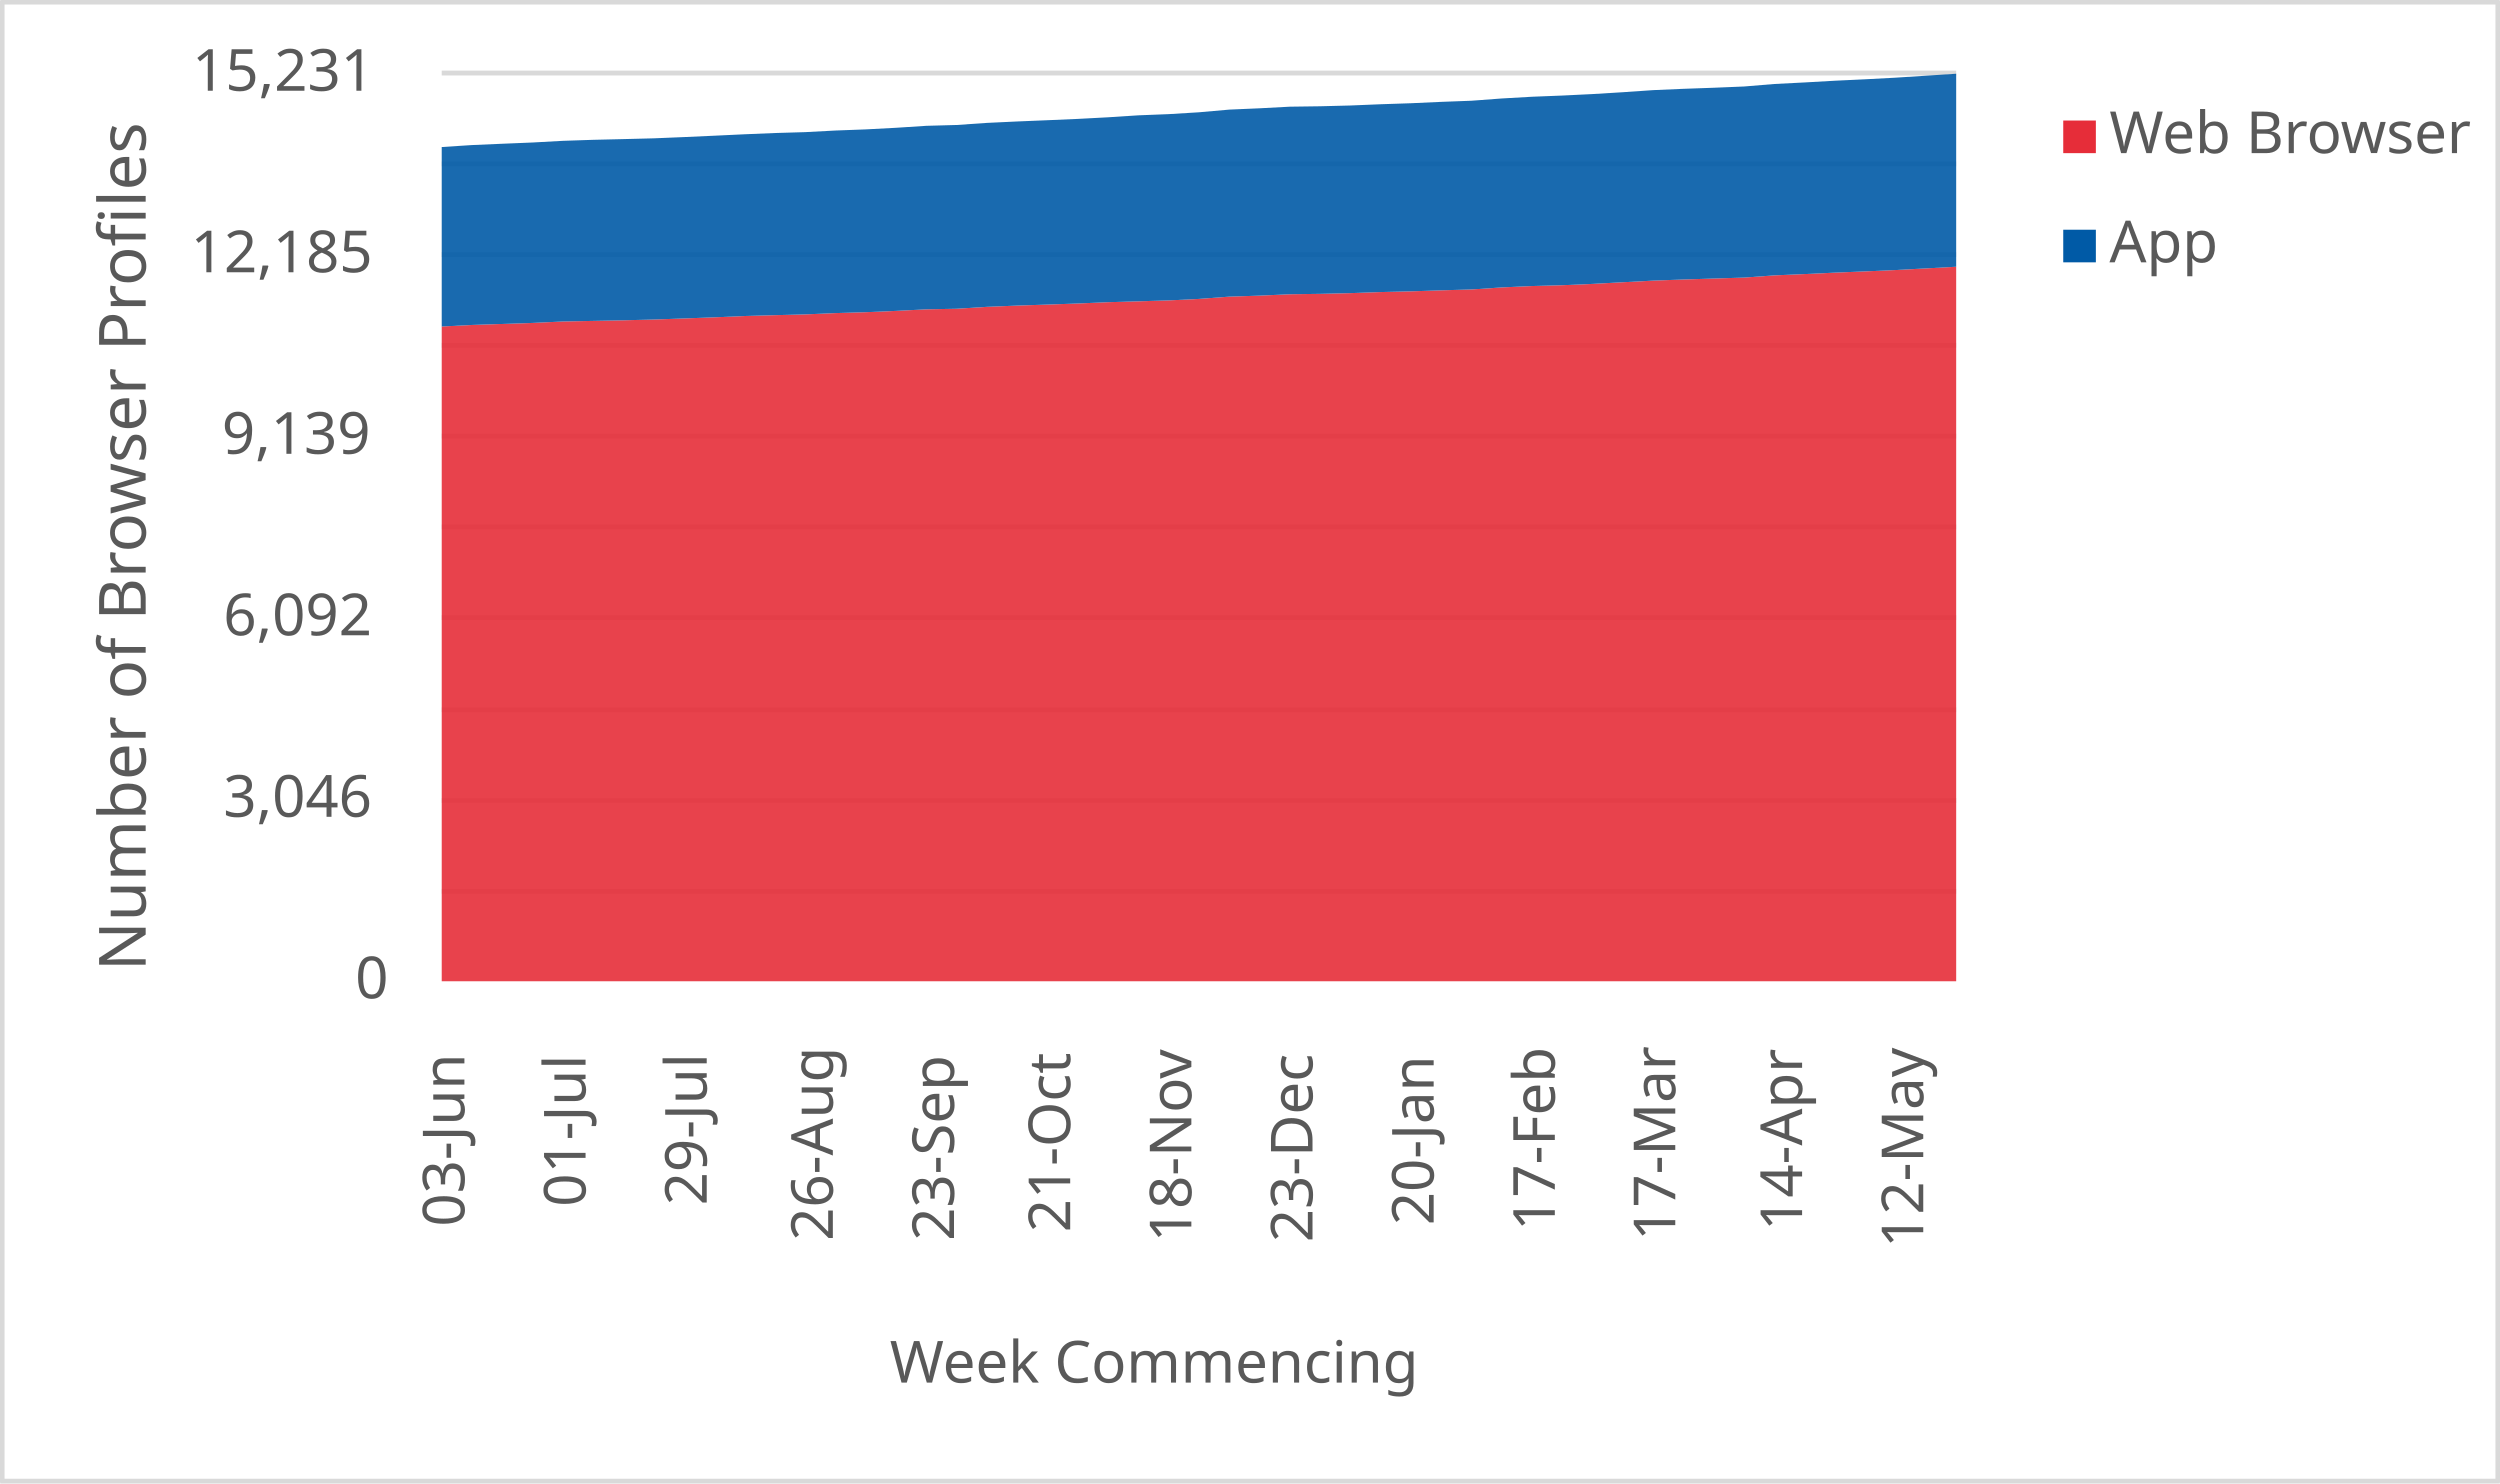
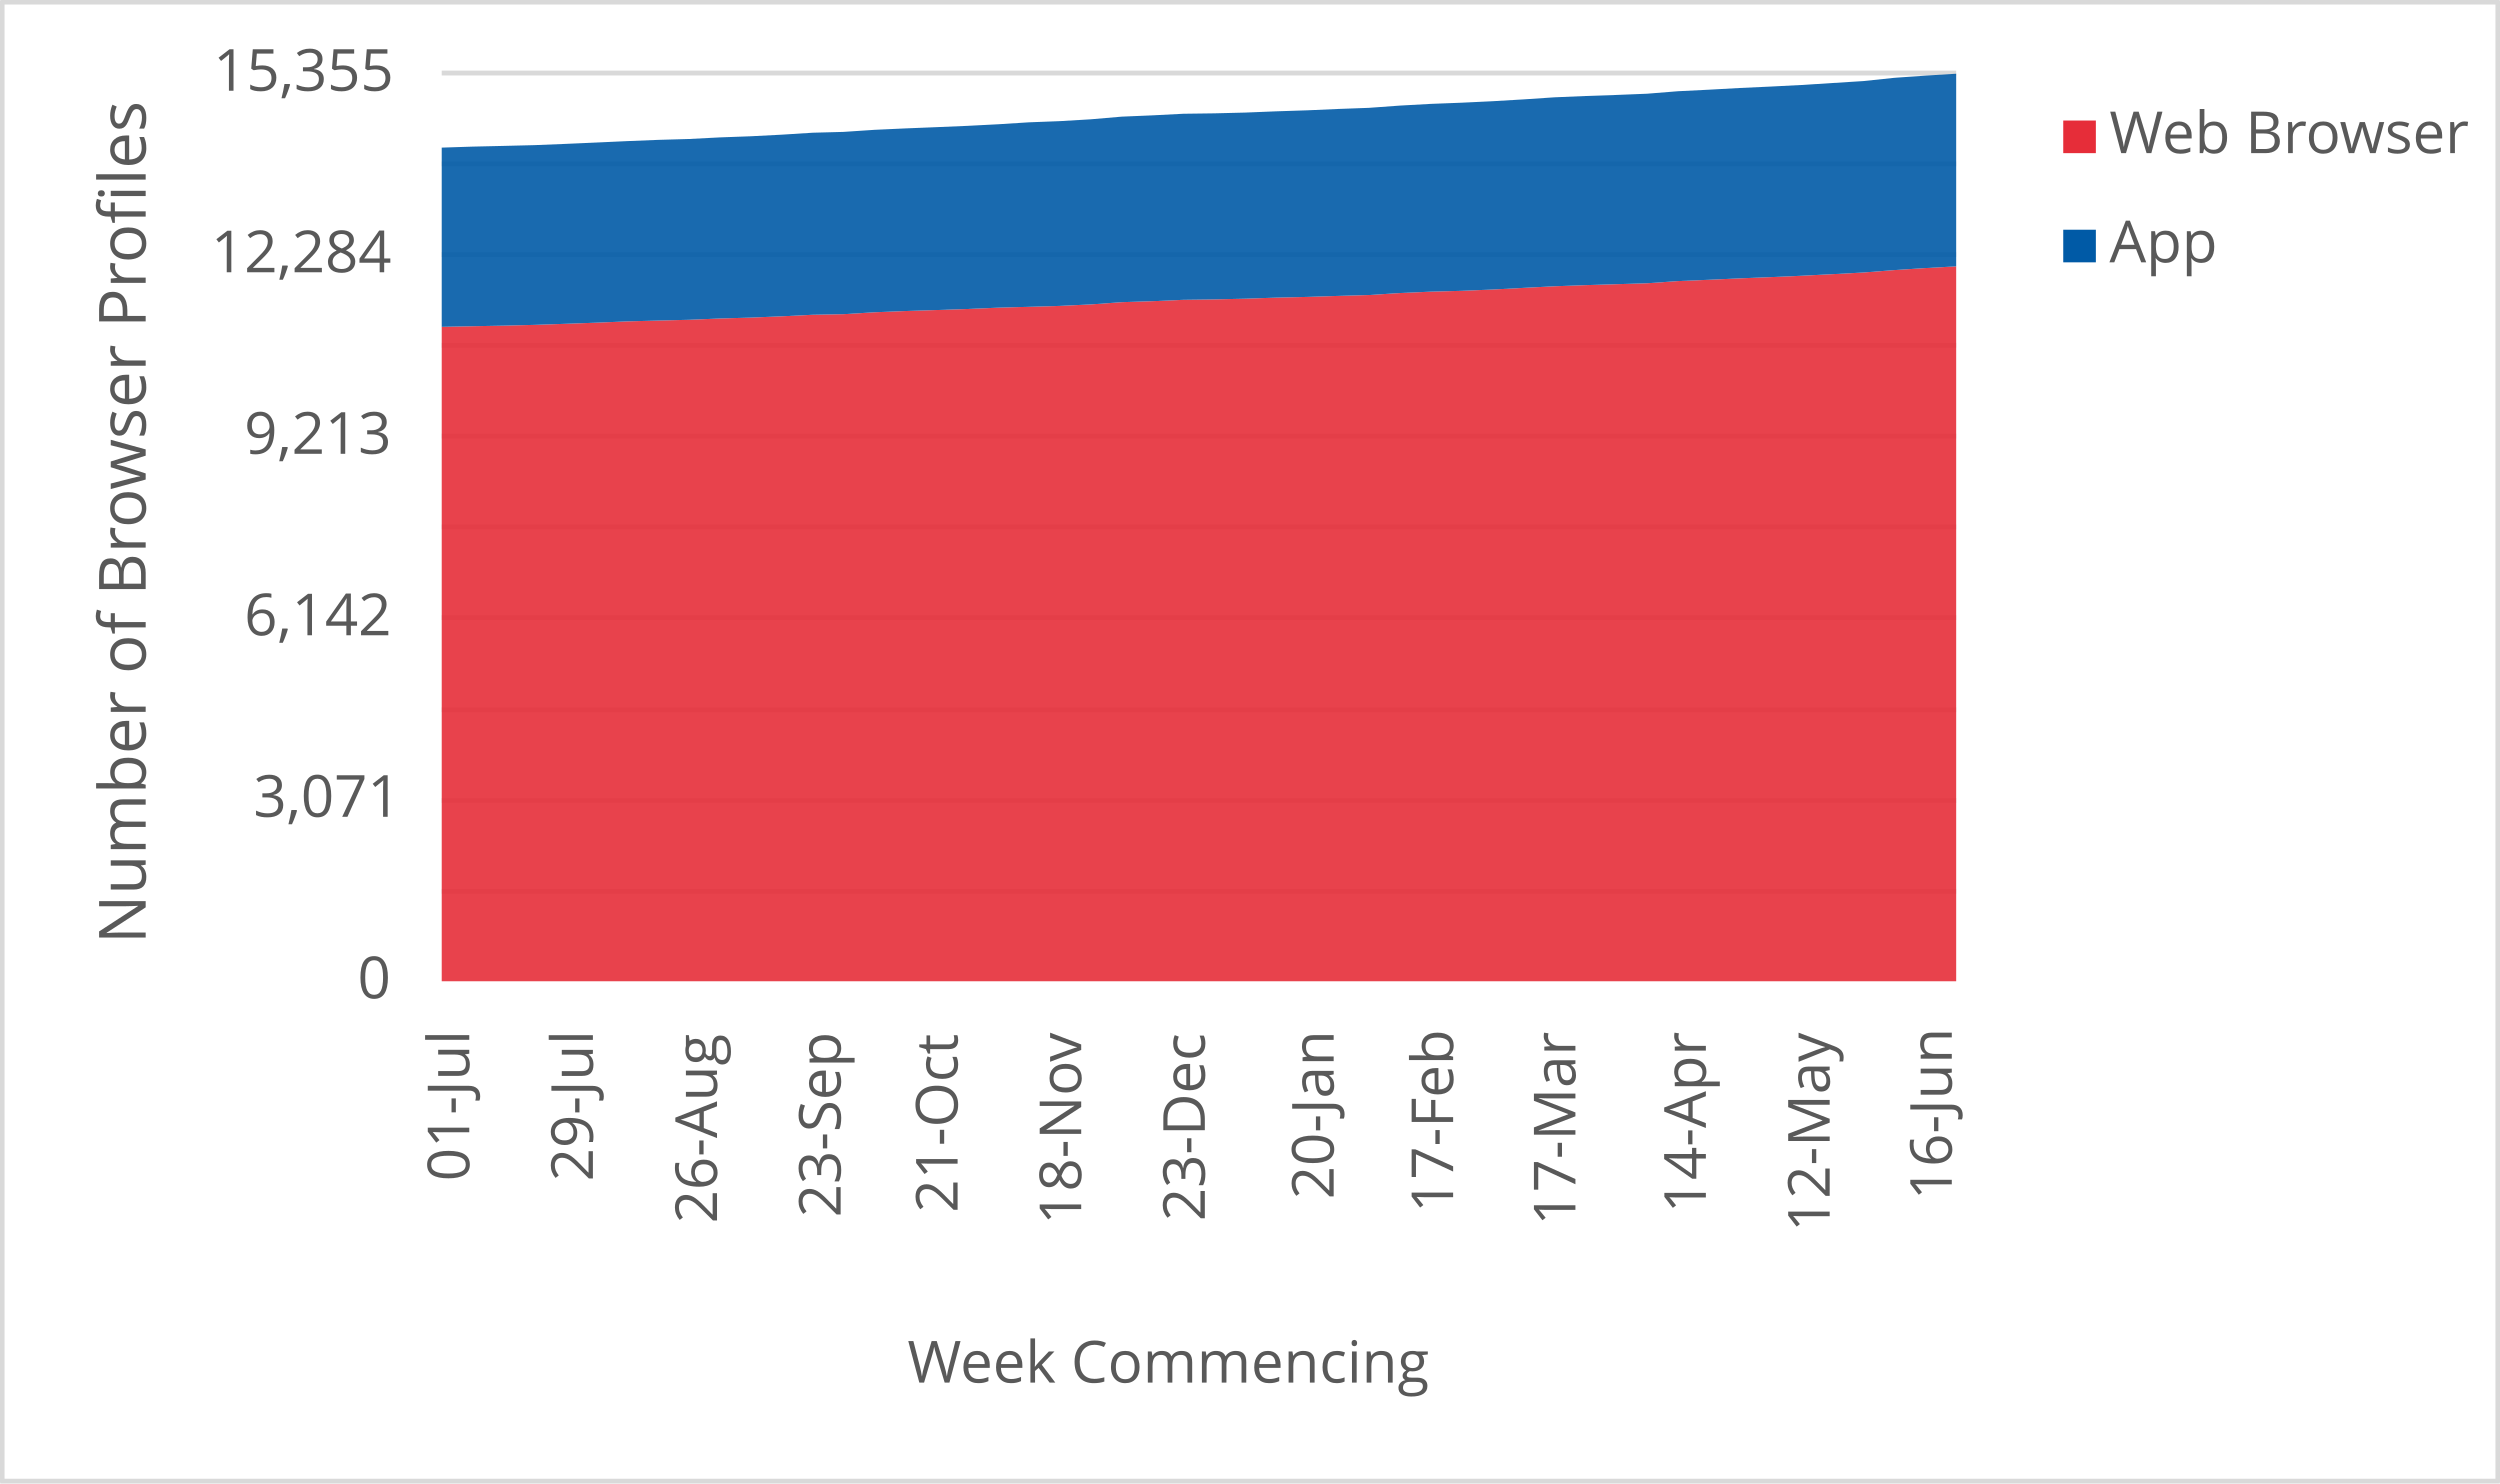
<svg xmlns="http://www.w3.org/2000/svg" width="1763" height="1046" xml:space="preserve" overflow="hidden">
  <defs>
    <clipPath id="clip0">
      <rect x="2917" y="346" width="1763" height="1046" />
    </clipPath>
  </defs>
  <g clip-path="url(#clip0)" transform="translate(-2917 -346)">
    <rect x="2918" y="347" width="1760" height="1043" fill="#FFFFFF" />
    <g>
      <path d="    M3228.5 974.532 4296.5 974.532    M3228.5 910.53 4296.5 910.53    M3228.5 846.528 4296.5 846.528    M3228.5 781.526 4296.5 781.526    M3228.5 717.524 4296.5 717.524    M3228.5 653.522 4296.5 653.522    M3228.5 589.52 4296.5 589.52    M3228.5 525.517 4296.5 525.517    M3228.5 461.515 4296.5 461.515    M3228.5 397.5 4296.5 397.5" stroke="#D9D9D9" stroke-width="3.438" stroke-linejoin="round" stroke-miterlimit="10" fill="none" />
    </g>
    <g>
      <path d="M 1038.5 4296.5 1038.5" stroke="#D9D9D9" stroke-width="3.438" stroke-linejoin="round" stroke-miterlimit="10" fill="none" fill-rule="evenodd" />
    </g>
    <g>
-       <text fill="#595959" font-family="Verdana,sans-serif" font-weight="400" font-size="41" transform="matrix(6.12323e-17 -1 1 6.12323e-17 3244.5 1211)">03-Jun</text>
+       <text fill="#595959" font-family="Verdana,Open Sans,DejaVu Sans,sans-serif" font-weight="400" font-size="41" transform="matrix(6.12323e-17 -1 1 6.12323e-17 3247.929 1178.999)">01-Jul</text>
    </g>
    <g>
-       <text fill="#595959" font-family="Verdana,sans-serif" font-weight="400" font-size="41" transform="matrix(6.12323e-17 -1 1 6.12323e-17 3329.94 1197)">01-Jul</text>
+       <text fill="#595959" font-family="Verdana,Open Sans,DejaVu Sans,sans-serif" font-weight="400" font-size="41" transform="matrix(6.12323e-17 -1 1 6.12323e-17 3335.113 1179.039)">29-Jul</text>
    </g>
    <g>
-       <text fill="#595959" font-family="Verdana,sans-serif" font-weight="400" font-size="41" transform="matrix(6.12323e-17 -1 1 6.12323e-17 3415.38 1196)">29-Jul</text>
+       <text fill="#595959" font-family="Verdana,Open Sans,DejaVu Sans,sans-serif" font-weight="400" font-size="41" transform="matrix(6.12323e-17 -1 1 6.12323e-17 3422.637 1208.667)">26-Aug</text>
    </g>
    <g>
-       <text fill="#595959" font-family="Verdana,sans-serif" font-weight="400" font-size="41" transform="matrix(6.12323e-17 -1 1 6.12323e-17 3504.32 1221)">26-Aug</text>
+       <text fill="#595959" font-family="Verdana,Open Sans,DejaVu Sans,sans-serif" font-weight="400" font-size="41" transform="matrix(6.12323e-17 -1 1 6.12323e-17 3509.82 1204.423)">23-Sep</text>
    </g>
    <g>
-       <text fill="#595959" font-family="Verdana,sans-serif" font-weight="400" font-size="41" transform="matrix(6.12323e-17 -1 1 6.12323e-17 3589.76 1221)">23-Sep</text>
+       <text fill="#595959" font-family="Verdana,Open Sans,DejaVu Sans,sans-serif" font-weight="400" font-size="41" transform="matrix(6.12323e-17 -1 1 6.12323e-17 3592.299 1201.14)">21-Oct</text>
    </g>
    <g>
-       <text fill="#595959" font-family="Verdana,sans-serif" font-weight="400" font-size="41" transform="matrix(6.12323e-17 -1 1 6.12323e-17 3671.7 1215)">21-Oct</text>
+       <text fill="#595959" font-family="Verdana,Open Sans,DejaVu Sans,sans-serif" font-weight="400" font-size="41" transform="matrix(6.12323e-17 -1 1 6.12323e-17 3679.463 1209.708)">18-Nov</text>
    </g>
    <g>
-       <text fill="#595959" font-family="Verdana,sans-serif" font-weight="400" font-size="41" transform="matrix(6.12323e-17 -1 1 6.12323e-17 3757.14 1222)">18-Nov</text>
+       <text fill="#595959" font-family="Verdana,Open Sans,DejaVu Sans,sans-serif" font-weight="400" font-size="41" transform="matrix(6.12323e-17 -1 1 6.12323e-17 3766.647 1207.126)">23-Dec</text>
    </g>
    <g>
-       <text fill="#595959" font-family="Verdana,sans-serif" font-weight="400" font-size="41" transform="matrix(6.12323e-17 -1 1 6.12323e-17 3842.58 1222)">23-Dec</text>
+       <text fill="#595959" font-family="Verdana,Open Sans,DejaVu Sans,sans-serif" font-weight="400" font-size="41" transform="matrix(6.12323e-17 -1 1 6.12323e-17 3857.504 1191.691)">20-Jan</text>
    </g>
    <g>
-       <text fill="#595959" font-family="Verdana,sans-serif" font-weight="400" font-size="41" transform="matrix(6.12323e-17 -1 1 6.12323e-17 3928.02 1210)">20-Jan</text>
+       <text fill="#595959" font-family="Verdana,Open Sans,DejaVu Sans,sans-serif" font-weight="400" font-size="41" transform="matrix(6.12323e-17 -1 1 6.12323e-17 3941.745 1201.32)">17-Feb</text>
    </g>
    <g>
-       <text fill="#595959" font-family="Verdana,sans-serif" font-weight="400" font-size="41" transform="matrix(6.12323e-17 -1 1 6.12323e-17 4013.46 1214)">17-Feb</text>
+       <text fill="#595959" font-family="Verdana,Open Sans,DejaVu Sans,sans-serif" font-weight="400" font-size="41" transform="matrix(6.12323e-17 -1 1 6.12323e-17 4027.988 1210.289)">17-Mar</text>
    </g>
    <g>
-       <text fill="#595959" font-family="Verdana,sans-serif" font-weight="400" font-size="41" transform="matrix(6.12323e-17 -1 1 6.12323e-17 4098.4 1221)">17-Mar</text>
+       <text fill="#595959" font-family="Verdana,Open Sans,DejaVu Sans,sans-serif" font-weight="400" font-size="41" transform="matrix(6.12323e-17 -1 1 6.12323e-17 4119.976 1201.541)">14-Apr</text>
    </g>
    <g>
-       <text fill="#595959" font-family="Verdana,sans-serif" font-weight="400" font-size="41" transform="matrix(6.12323e-17 -1 1 6.12323e-17 4187.84 1214)">14-Apr</text>
+       <text fill="#595959" font-family="Verdana,Open Sans,DejaVu Sans,sans-serif" font-weight="400" font-size="41" transform="matrix(6.12323e-17 -1 1 6.12323e-17 4207.29 1214.753)">12-May</text>
    </g>
    <g>
-       <text fill="#595959" font-family="Verdana,sans-serif" font-weight="400" font-size="41" transform="matrix(6.12323e-17 -1 1 6.12323e-17 4273.28 1226)">12-May</text>
+       <text fill="#595959" font-family="Verdana,Open Sans,DejaVu Sans,sans-serif" font-weight="400" font-size="41" transform="matrix(6.12323e-17 -1 1 6.12323e-17 4293.402 1192.291)">16-Jun</text>
    </g>
    <g>
-       <text fill="#595959" font-family="Verdana,sans-serif" font-weight="400" font-size="41" transform="matrix(1 0 0 1 3167.5 1050)">0</text>
+       <text fill="#595959" font-family="Verdana,Open Sans,DejaVu Sans,sans-serif" font-weight="400" font-size="41" transform="matrix(1 0 0 1 3169.141 1050)">0</text>
    </g>
    <g>
-       <text fill="#595959" font-family="Verdana,sans-serif" font-weight="400" font-size="41" transform="matrix(1 0 0 1 3074.5 922)">3,046</text>
+       <text fill="#595959" font-family="Verdana,Open Sans,DejaVu Sans,sans-serif" font-weight="400" font-size="41" transform="matrix(1 0 0 1 3095.689 922)">3,071</text>
    </g>
    <g>
-       <text fill="#595959" font-family="Verdana,sans-serif" font-weight="400" font-size="41" transform="matrix(1 0 0 1 3074.5 794)">6,092</text>
+       <text fill="#595959" font-family="Verdana,Open Sans,DejaVu Sans,sans-serif" font-weight="400" font-size="41" transform="matrix(1 0 0 1 3089.223 794)">6,142</text>
    </g>
    <g>
-       <text fill="#595959" font-family="Verdana,sans-serif" font-weight="400" font-size="41" transform="matrix(1 0 0 1 3073.5 666)">9,139</text>
+       <text fill="#595959" font-family="Verdana,Open Sans,DejaVu Sans,sans-serif" font-weight="400" font-size="41" transform="matrix(1 0 0 1 3089.203 666)">9,213</text>
    </g>
    <g>
-       <text fill="#595959" font-family="Verdana,sans-serif" font-weight="400" font-size="41" transform="matrix(1 0 0 1 3051.5 538)">12,185</text>
+       <text fill="#595959" font-family="Verdana,Open Sans,DejaVu Sans,sans-serif" font-weight="400" font-size="41" transform="matrix(1 0 0 1 3065.82 538)">12,284</text>
    </g>
    <g>
-       <text fill="#595959" font-family="Verdana,sans-serif" font-weight="400" font-size="41" transform="matrix(1 0 0 1 3052.5 410)">15,231</text>
+       <text fill="#595959" font-family="Verdana,Open Sans,DejaVu Sans,sans-serif" font-weight="400" font-size="41" transform="matrix(1 0 0 1 3067.362 410)">15,355</text>
    </g>
    <g>
-       <text fill="#595959" font-family="Verdana,sans-serif" font-weight="400" font-size="41" transform="matrix(1 0 0 1 3544.5 1321)">Week Commencing</text>
+       <text fill="#595959" font-family="Verdana,Open Sans,DejaVu Sans,sans-serif" font-weight="400" font-size="41" transform="matrix(1 0 0 1 3556.971 1321)">Week Commencing</text>
    </g>
    <g>
-       <text fill="#595959" font-family="Verdana,sans-serif" font-weight="400" font-size="46" transform="matrix(6.12323e-17 -1 1 6.12323e-17 3019.73 1030.75)">Number of Browser Profiles</text>
+       <text fill="#595959" font-family="Verdana,Open Sans,DejaVu Sans,sans-serif" font-weight="400" font-size="46" transform="matrix(6.12323e-17 -1 1 6.12323e-17 3019.73 1011.674)">Number of Browser Profiles</text>
    </g>
    <rect x="2918.5" y="347.5" width="1760" height="1043" stroke="#D9D9D9" stroke-width="3.438" stroke-linejoin="round" stroke-miterlimit="10" fill="none" />
    <g>
-       <path d="M3228.5 1038 3249.86 1038 3271.22 1038 3292.58 1038 3313.94 1038 3335.3 1038 3356.66 1038 3378.02 1038 3399.38 1038 3420.74 1038 3442.1 1038 3463.46 1038 3484.82 1038 3506.18 1038 3527.54 1038 3548.9 1038 3570.26 1038 3591.62 1038 3612.98 1038 3634.34 1038 3655.7 1038 3677.06 1038 3698.42 1038 3719.78 1038 3741.14 1038 3762.5 1038 3783.86 1038 3805.22 1038 3826.58 1038 3847.94 1038 3869.3 1038 3890.66 1038 3912.02 1038 3933.38 1038 3954.74 1038 3976.1 1038 3997.46 1038 4018.82 1038 4040.18 1038 4061.54 1038 4082.9 1038 4104.26 1038 4125.62 1038 4146.98 1038 4168.34 1038 4189.7 1038 4211.06 1038 4232.42 1038 4253.78 1038 4275.14 1038 4296.5 1038 4296.5 534.101 4275.14 535.278 4253.78 536.412 4232.42 537.379 4211.06 538.261 4189.7 539.27 4168.34 540.194 4146.98 541.749 4125.62 542.421 4104.26 543.094 4082.9 543.892 4061.54 545.026 4040.18 546.203 4018.82 547.127 3997.46 547.716 3976.1 548.682 3954.74 550.111 3933.38 550.741 3912.02 551.455 3890.66 551.96 3869.3 552.716 3847.94 553.22 3826.58 553.514 3805.22 554.481 3783.86 555.195 3762.5 556.792 3741.14 557.842 3719.78 558.473 3698.42 559.103 3677.06 560.027 3655.7 560.784 3634.34 561.498 3612.98 562.381 3591.62 563.725 3570.26 564.145 3548.9 565.238 3527.54 566.162 3506.18 566.793 3484.82 567.717 3463.46 568.263 3442.1 568.852 3420.74 569.776 3399.38 570.574 3378.02 571.331 3356.66 571.877 3335.3 572.297 3313.94 572.717 3292.58 573.726 3271.22 574.44 3249.86 575.154 3228.5 576.247 3228.5 1038Z" fill="#e62d39" opacity="0.9" />
+       <path d="M3228.5 1038 3250.296 1038 3272.092 1038 3293.888 1038 3315.684 1038 3337.48 1038 3359.276 1038 3381.071 1038 3402.867 1038 3424.663 1038 3446.459 1038 3468.255 1038 3490.051 1038 3511.847 1038 3533.643 1038 3555.439 1038 3577.235 1038 3599.031 1038 3620.827 1038 3642.622 1038 3664.418 1038 3686.214 1038 3708.01 1038 3729.806 1038 3751.602 1038 3773.398 1038 3795.194 1038 3816.99 1038 3838.786 1038 3860.582 1038 3882.378 1038 3904.173 1038 3925.969 1038 3947.765 1038 3969.561 1038 3991.357 1038 4013.153 1038 4034.949 1038 4056.745 1038 4078.541 1038 4100.337 1038 4122.133 1038 4143.929 1038 4165.724 1038 4187.52 1038 4209.316 1038 4231.112 1038 4252.908 1038 4274.704 1038 4296.5 1038 4296.5 533.836 4274.704 535.045 4252.908 536.462 4231.112 538.171 4209.316 539.338 4187.52 540.463 4165.724 541.422 4143.929 542.297 4122.133 543.297 4100.337 544.214 4078.541 545.756 4056.745 546.423 4034.949 547.09 4013.153 547.882 3991.357 549.007 3969.561 550.175 3947.765 551.092 3925.969 551.675 3904.173 552.634 3882.378 554.051 3860.582 554.676 3838.786 555.385 3816.99 555.885 3795.194 556.635 3773.398 557.135 3751.602 557.427 3729.806 558.386 3708.01 559.094 3686.214 560.678 3664.418 561.72 3642.622 562.345 3620.827 562.97 3599.031 563.887 3577.235 564.638 3555.439 565.346 3533.643 566.221 3511.847 567.555 3490.051 567.972 3468.255 569.056 3446.459 569.973 3424.663 570.598 3402.867 571.515 3381.071 572.057 3359.276 572.64 3337.48 573.557 3315.684 574.349 3293.888 575.099 3272.092 575.641 3250.296 576.058 3228.5 576.475 3228.5 1038Z" fill="#e62d39" opacity="0.9" />
    </g>
    <g>
-       <path d="M3228.5 576.247 3249.86 575.154 3271.22 574.44 3292.58 573.726 3313.94 572.717 3335.3 572.297 3356.66 571.877 3378.02 571.331 3399.38 570.574 3420.74 569.776 3442.1 568.852 3463.46 568.263 3484.82 567.717 3506.18 566.793 3527.54 566.162 3548.9 565.238 3570.26 564.145 3591.62 563.725 3612.98 562.381 3634.34 561.498 3655.7 560.784 3677.06 560.027 3698.42 559.103 3719.78 558.473 3741.14 557.842 3762.5 556.792 3783.86 555.195 3805.22 554.481 3826.58 553.514 3847.94 553.22 3869.3 552.716 3890.66 551.96 3912.02 551.455 3933.38 550.741 3954.74 550.111 3976.1 548.682 3997.46 547.716 4018.82 547.127 4040.18 546.203 4061.54 545.026 4082.9 543.892 4104.26 543.094 4125.62 542.421 4146.98 541.749 4168.34 540.194 4189.7 539.27 4211.06 538.261 4232.42 537.379 4253.78 536.412 4275.14 535.278 4296.5 534.101 4296.5 398 4275.14 399.387 4253.78 400.773 4232.42 401.908 4211.06 402.916 4189.7 404.135 4168.34 405.227 4146.98 406.992 4125.62 407.875 4104.26 408.631 4082.9 409.555 4061.54 411.026 4040.18 412.329 4018.82 413.379 3997.46 414.22 3976.1 415.438 3954.74 417.035 3933.38 417.833 3912.02 418.8 3890.66 419.514 3869.3 420.396 3847.94 420.943 3826.58 421.237 3805.22 422.371 3783.86 423.296 3762.5 425.187 3741.14 426.489 3719.78 427.33 3698.42 428.716 3677.06 429.851 3655.7 430.775 3634.34 431.658 3612.98 432.666 3591.62 434.137 3570.26 434.725 3548.9 436.112 3527.54 437.246 3506.18 438.045 3484.82 439.179 3463.46 439.809 3442.1 440.692 3420.74 441.7 3399.38 442.667 3378.02 443.549 3356.66 444.095 3335.3 444.6 3313.94 445.314 3292.58 446.491 3271.22 447.373 3249.86 448.297 3228.5 449.684 3228.5 576.247Z" fill="#005aa6" opacity="0.9" />
+       <path d="M3228.5 576.475 3250.296 576.058 3272.092 575.641 3293.888 575.099 3315.684 574.349 3337.48 573.557 3359.276 572.64 3381.071 572.057 3402.867 571.515 3424.663 570.598 3446.459 569.973 3468.255 569.056 3490.051 567.972 3511.847 567.555 3533.643 566.221 3555.439 565.346 3577.235 564.638 3599.031 563.887 3620.827 562.97 3642.622 562.345 3664.418 561.72 3686.214 560.678 3708.01 559.094 3729.806 558.386 3751.602 557.427 3773.398 557.135 3795.194 556.635 3816.99 555.885 3838.786 555.385 3860.582 554.676 3882.378 554.051 3904.173 552.634 3925.969 551.675 3947.765 551.092 3969.561 550.175 3991.357 549.007 4013.153 547.882 4034.949 547.09 4056.745 546.423 4078.541 545.756 4100.337 544.214 4122.133 543.297 4143.929 542.297 4165.724 541.422 4187.52 540.463 4209.316 539.338 4231.112 538.171 4252.908 536.462 4274.704 535.045 4296.5 533.836 4296.5 398 4274.704 399.334 4252.908 400.876 4231.112 403.168 4209.316 404.544 4187.52 405.919 4165.724 407.045 4143.929 408.045 4122.133 409.254 4100.337 410.337 4078.541 412.088 4056.745 412.963 4034.949 413.713 4013.153 414.63 3991.357 416.089 3969.561 417.381 3947.765 418.423 3925.969 419.257 3904.173 420.466 3882.378 422.049 3860.582 422.841 3838.786 423.8 3816.99 424.509 3795.194 425.384 3773.398 425.926 3751.602 426.218 3729.806 427.343 3708.01 428.26 3686.214 430.135 3664.418 431.428 3642.622 432.261 3620.827 433.637 3599.031 434.762 3577.235 435.679 3555.439 436.554 3533.643 437.555 3511.847 439.013 3490.051 439.597 3468.255 440.972 3446.459 442.098 3424.663 442.89 3402.867 444.015 3381.071 444.64 3359.276 445.515 3337.48 446.516 3315.684 447.474 3293.888 448.35 3272.092 448.892 3250.296 449.392 3228.5 450.1 3228.5 576.475Z" fill="#005aa6" opacity="0.9" />
    </g>
    <g>
      <rect x="4372" y="431" width="23" height="23" fill="#e62d39" />
    </g>
    <g>
-       <text fill="#595959" font-family="Verdana,sans-serif" font-weight="400" font-size="41" transform="matrix(1 0 0 1 4404.56 454)">Web Browser</text>
+       <text fill="#595959" font-family="Verdana,Open Sans,DejaVu Sans,sans-serif" font-weight="400" font-size="41" transform="matrix(1 0 0 1 4404.56 454)">Web Browser</text>
    </g>
    <g>
      <rect x="4372" y="508" width="23" height="23" fill="#005aa6" />
    </g>
    <g>
-       <text fill="#595959" font-family="Verdana,sans-serif" font-weight="400" font-size="41" transform="matrix(1 0 0 1 4404.56 531)">App</text>
+       <text fill="#595959" font-family="Verdana,Open Sans,DejaVu Sans,sans-serif" font-weight="400" font-size="41" transform="matrix(1 0 0 1 4404.56 531)">App</text>
    </g>
  </g>
</svg>
